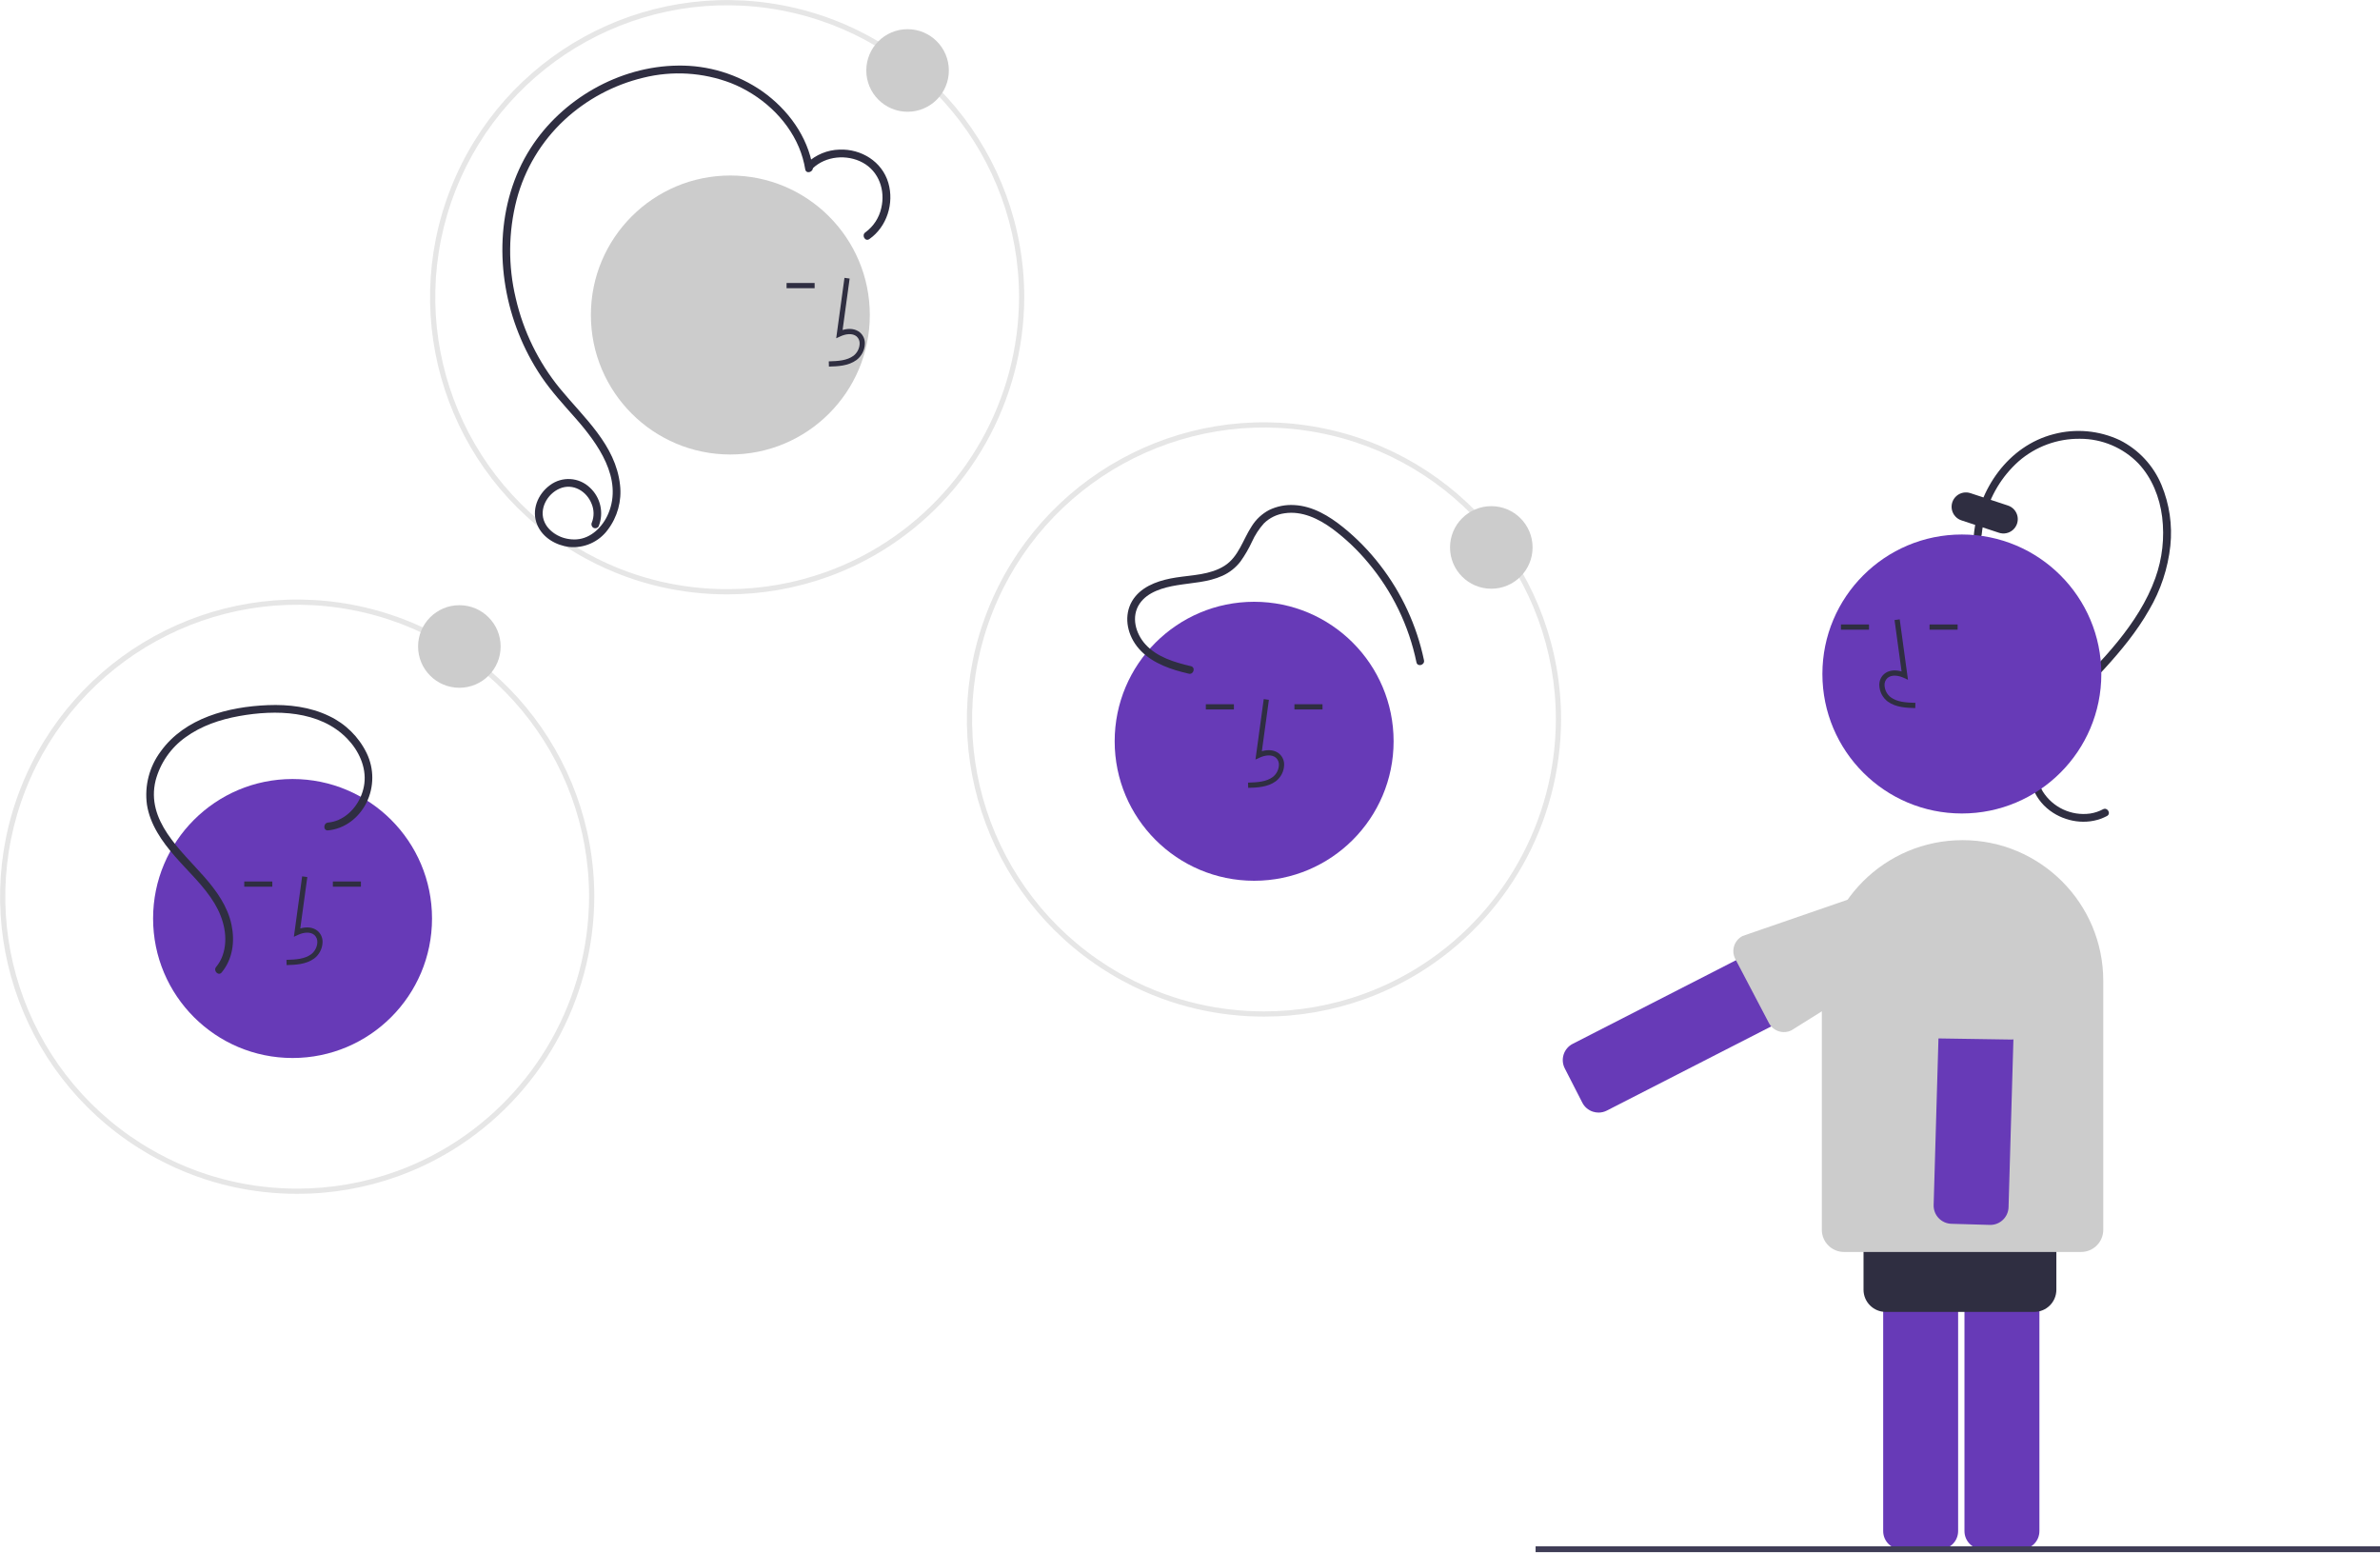
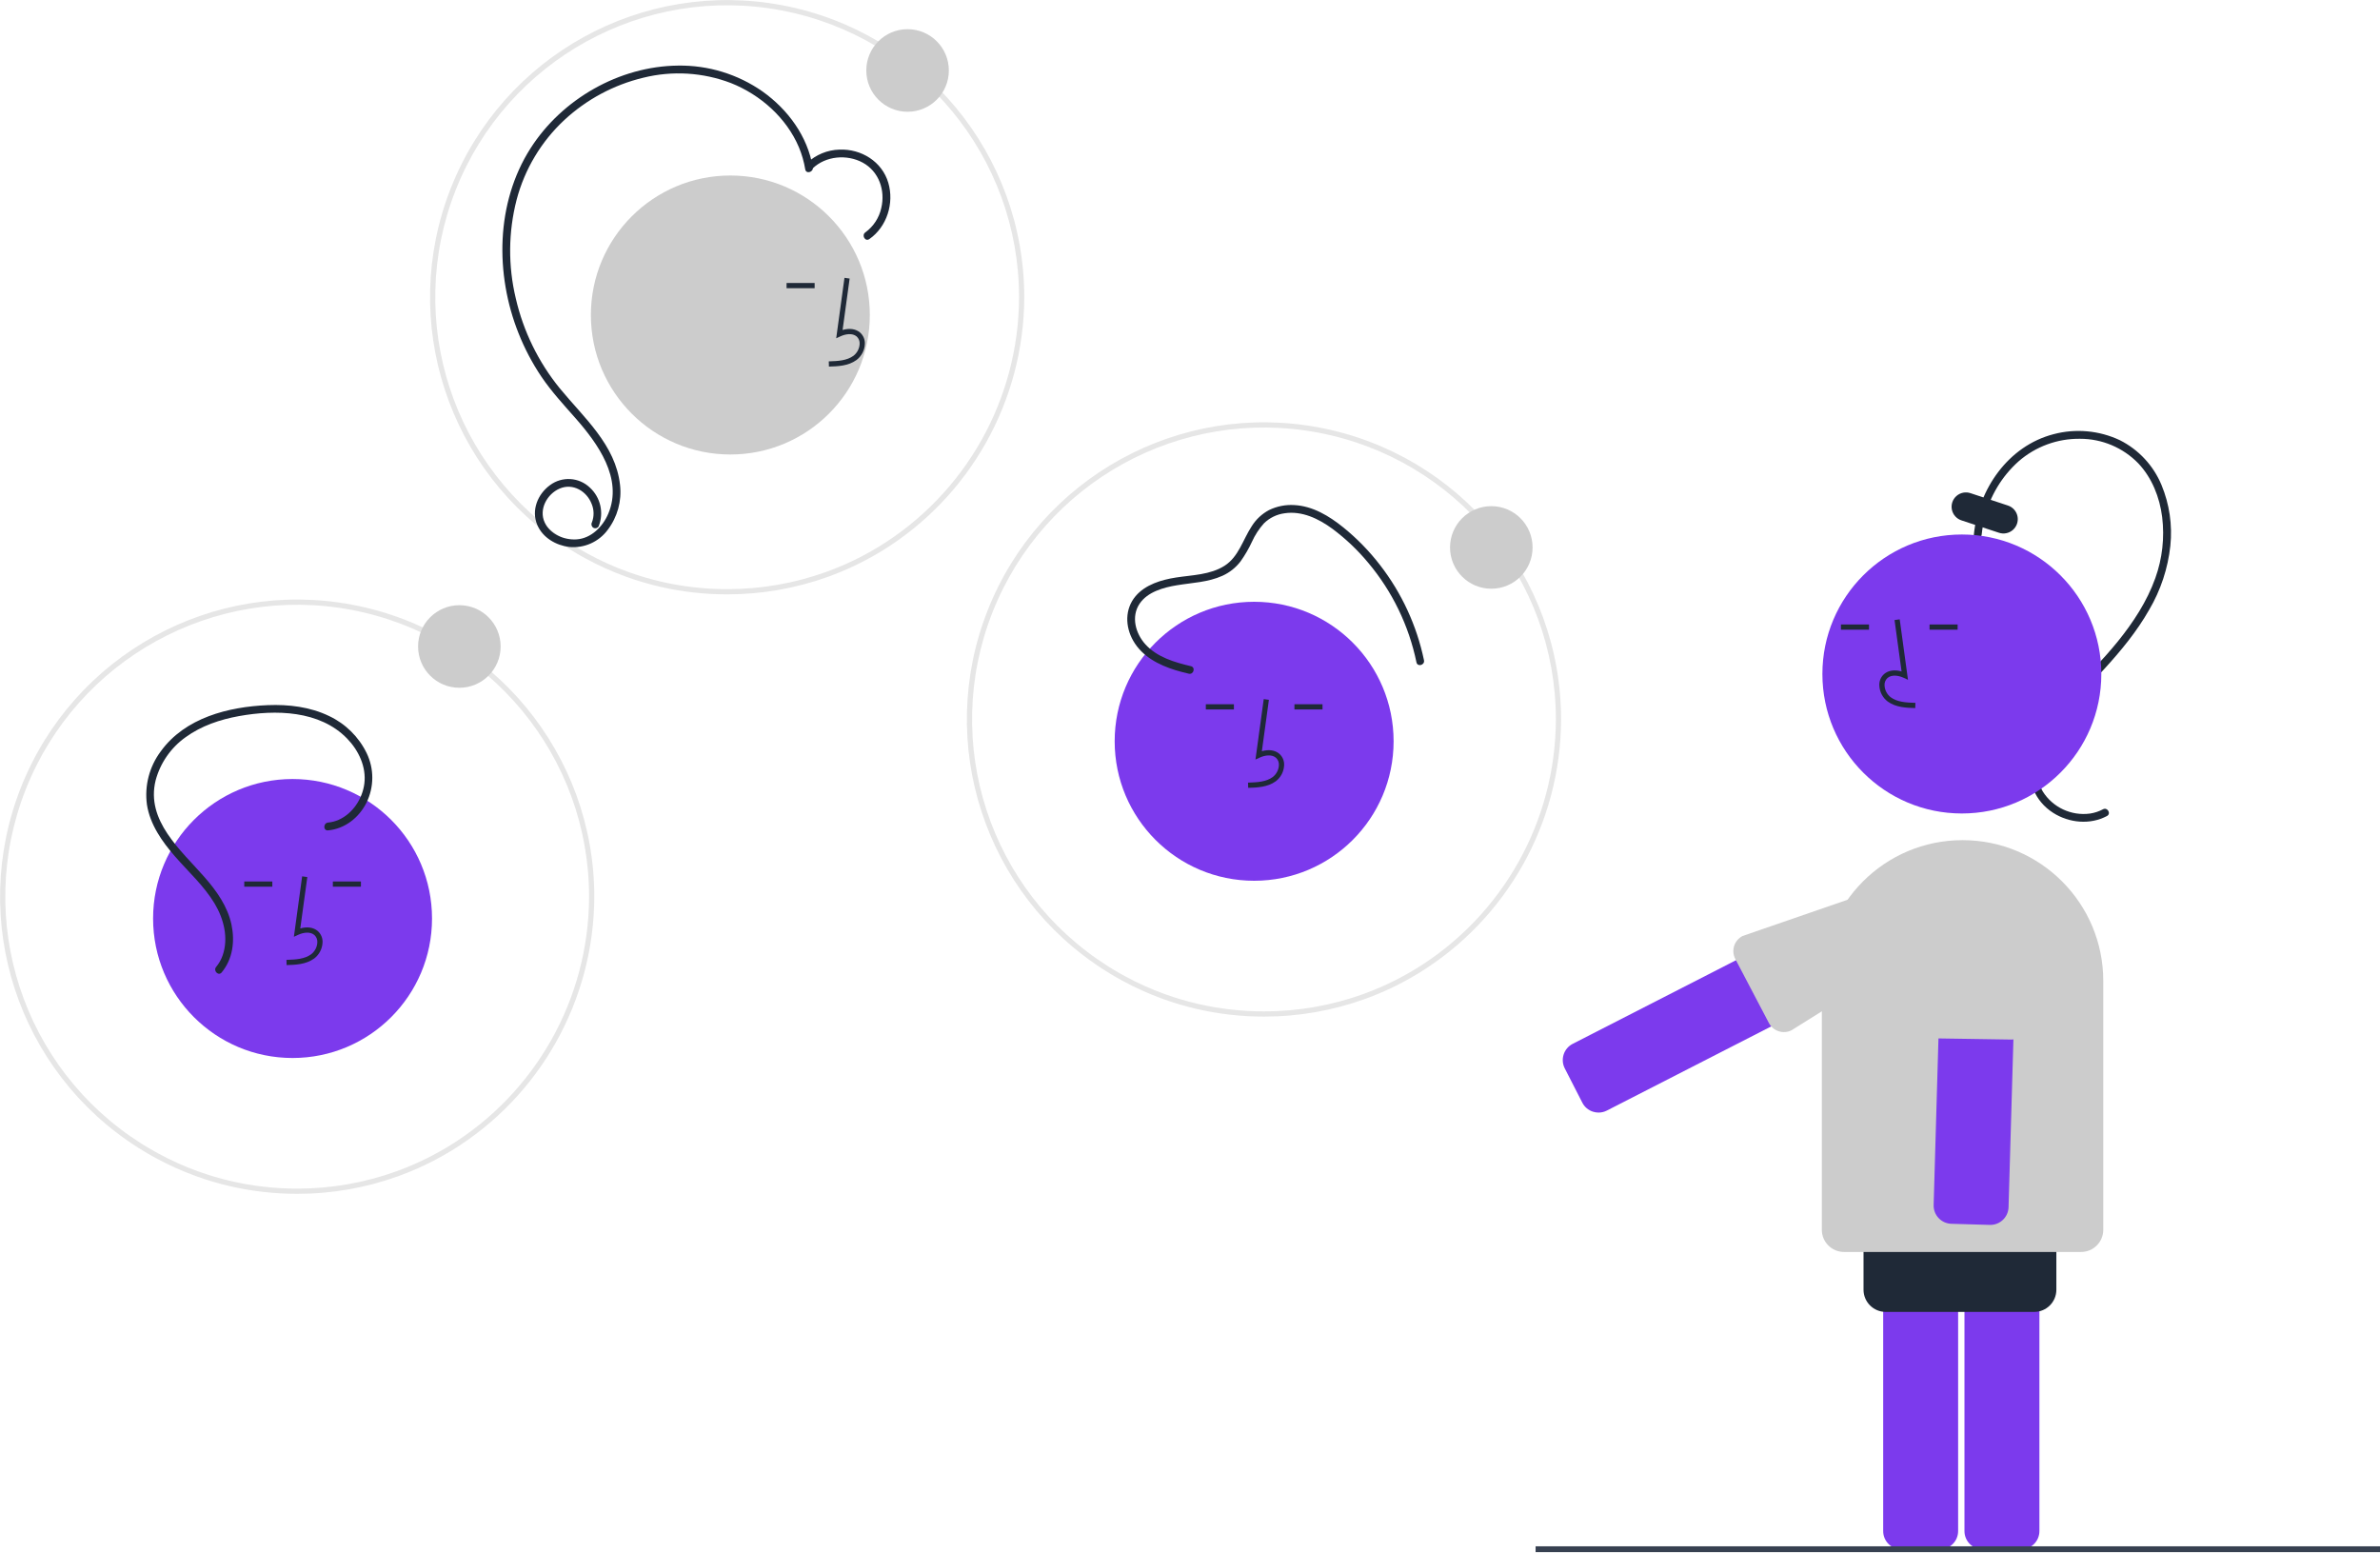
<svg xmlns="http://www.w3.org/2000/svg" data-name="Layer 1" width="913.307" height="595.513" viewBox="0 0 913.307 595.513">
-   <path d="M887.763,746.68H873.004a7.008,7.008,0,0,1-7-7V616.667a7.008,7.008,0,0,1,7-7h14.759a7.008,7.008,0,0,1,7,7V739.68A7.008,7.008,0,0,1,887.763,746.68Z" transform="translate(-143.3464 -152.2437)" fill="#673ab7" />
-   <path d="M918.956,746.68H904.196a7.008,7.008,0,0,1-7-7V616.667a7.008,7.008,0,0,1,7-7h14.76a7.008,7.008,0,0,1,7,7V739.68A7.008,7.008,0,0,1,918.956,746.68Z" transform="translate(-143.3464 -152.2437)" fill="#673ab7" />
-   <path d="M923.96,655.585h-57a8.51,8.51,0,0,1-8.5-8.5v-16a8.51,8.51,0,0,1,8.5-8.5h57a8.51,8.51,0,0,1,8.5,8.5v16A8.51,8.51,0,0,1,923.96,655.585Z" transform="translate(-143.3464 -152.2437)" fill="#2f2e41" />
-   <path d="M900.806,357.308c1.742-17.359,13.15-33.959,30.567-38.477a37.3,37.3,0,0,1,25.475,2.311,33.729,33.729,0,0,1,15.956,17.171,47.98,47.98,0,0,1,3.402,23.311,61.339,61.339,0,0,1-8.117,24.556c-4.724,8.329-10.867,15.774-17.315,22.815-6.57,7.173-14.002,13.773-19.53,21.827-4.903,7.142-8.845,16.843-4.014,25.063a18.511,18.511,0,0,0,18.183,8.494,15.414,15.414,0,0,0,4.947-1.642c1.703-.909,3.22,1.68,1.514,2.59-6.47,3.454-14.515,2.672-20.627-1.213-7.045-4.477-10.19-12.379-8.87-20.548,1.506-9.313,8-17.31,14.235-24.013,6.513-7.003,13.335-13.689,19.368-21.128,5.959-7.348,11.28-15.459,14.47-24.418a51.06,51.06,0,0,0,2.61-23.387c-.95-7.537-3.881-15.006-9.139-20.582a31.115,31.115,0,0,0-22.385-9.446,35.198,35.198,0,0,0-23.59,8.673,42.746,42.746,0,0,0-13.028,21.719,44.018,44.018,0,0,0-1.11,6.324c-.191,1.903-3.193,1.923-3,0Z" transform="translate(-143.3464 -152.2437)" fill="#2f2e41" />
-   <path d="M910.352,356.62,896.108,351.917a5.5,5.5,0,1,1,3.449-10.444l14.244,4.703a5.5,5.5,0,1,1-3.449,10.444Z" transform="translate(-143.3464 -152.2437)" fill="#2f2e41" />
-   <rect x="589.275" y="593.272" width="324.033" height="2.241" fill="#3f3d56" />
+   <path d="M887.763,746.68H873.004a7.008,7.008,0,0,1-7-7V616.667a7.008,7.008,0,0,1,7-7h14.759a7.008,7.008,0,0,1,7,7V739.68A7.008,7.008,0,0,1,887.763,746.68Z" transform="translate(-143.3464 -152.2437)" fill="#7c3aed" />
+   <path d="M918.956,746.68H904.196a7.008,7.008,0,0,1-7-7V616.667a7.008,7.008,0,0,1,7-7h14.76a7.008,7.008,0,0,1,7,7V739.68A7.008,7.008,0,0,1,918.956,746.68Z" transform="translate(-143.3464 -152.2437)" fill="#7c3aed" />
+   <path d="M923.96,655.585h-57a8.51,8.51,0,0,1-8.5-8.5v-16a8.51,8.51,0,0,1,8.5-8.5h57a8.51,8.51,0,0,1,8.5,8.5v16A8.51,8.51,0,0,1,923.96,655.585Z" transform="translate(-143.3464 -152.2437)" fill="#1f2937" />
+   <path d="M900.806,357.308c1.742-17.359,13.15-33.959,30.567-38.477a37.3,37.3,0,0,1,25.475,2.311,33.729,33.729,0,0,1,15.956,17.171,47.98,47.98,0,0,1,3.402,23.311,61.339,61.339,0,0,1-8.117,24.556c-4.724,8.329-10.867,15.774-17.315,22.815-6.57,7.173-14.002,13.773-19.53,21.827-4.903,7.142-8.845,16.843-4.014,25.063a18.511,18.511,0,0,0,18.183,8.494,15.414,15.414,0,0,0,4.947-1.642c1.703-.909,3.22,1.68,1.514,2.59-6.47,3.454-14.515,2.672-20.627-1.213-7.045-4.477-10.19-12.379-8.87-20.548,1.506-9.313,8-17.31,14.235-24.013,6.513-7.003,13.335-13.689,19.368-21.128,5.959-7.348,11.28-15.459,14.47-24.418a51.06,51.06,0,0,0,2.61-23.387c-.95-7.537-3.881-15.006-9.139-20.582a31.115,31.115,0,0,0-22.385-9.446,35.198,35.198,0,0,0-23.59,8.673,42.746,42.746,0,0,0-13.028,21.719,44.018,44.018,0,0,0-1.11,6.324c-.191,1.903-3.193,1.923-3,0Z" transform="translate(-143.3464 -152.2437)" fill="#1f2937" />
+   <path d="M910.352,356.62,896.108,351.917a5.5,5.5,0,1,1,3.449-10.444l14.244,4.703a5.5,5.5,0,1,1-3.449,10.444Z" transform="translate(-143.3464 -152.2437)" fill="#1f2937" />
+   <rect x="589.275" y="593.272" width="324.033" height="2.241" fill="#374151" />
  <path d="M628.322,542.285a114.633,114.633,0,0,1-25.717-2.926,113.133,113.133,0,0,1-12.801-3.774h-0l-.175-.06a113.828,113.828,0,0,1-15.638-7.043c-1.292-.694-2.598-1.439-3.877-2.211-.88-.521-1.748-1.055-2.616-1.6A114.007,114.007,0,1,1,742.4,428.285v-.001a114.571,114.571,0,0,1-54.75,97.405c-1.958,1.194-3.978,2.339-6.172,3.499-2.984,1.58-6.033,3.018-9.072,4.279l-.563.241c-1.051.435-2.103.85-3.164,1.243-.483.188-.991.38-1.499.563a113.947,113.947,0,0,1-38.746,6.77Zm-38.169-8.697.167.057A110.928,110.928,0,0,0,603.056,537.41a112.577,112.577,0,0,0,25.268,2.875c.036,0,.073.002.11,0a111.959,111.959,0,0,0,38.068-6.65c.492-.178.984-.364,1.467-.553.842-.312,1.668-.634,2.492-.968v-.001l.622-.264c3.165-1.292,6.348-2.781,9.46-4.429,2.159-1.142,4.143-2.267,6.067-3.439a112.562,112.562,0,0,0,53.791-95.695v-.001A112.007,112.007,0,1,0,568.564,522.979c.851.534,1.703,1.059,2.575,1.575,1.259.759,2.536,1.487,3.804,2.169A111.849,111.849,0,0,0,590.153,533.588Z" transform="translate(-143.3464 -152.2437)" fill="#e6e6e6" />
  <path d="M422.322,380.285a114.633,114.633,0,0,1-25.717-2.926,113.133,113.133,0,0,1-12.801-3.774h-0l-.175-.06a113.828,113.828,0,0,1-15.638-7.043c-1.292-.694-2.598-1.439-3.877-2.211-.88-.521-1.748-1.055-2.616-1.6A114.007,114.007,0,1,1,536.4,266.285v-.001a114.571,114.571,0,0,1-54.75,97.405c-1.958,1.194-3.978,2.339-6.172,3.499-2.984,1.58-6.033,3.018-9.072,4.279l-.563.241c-1.051.435-2.103.85-3.164,1.243-.483.188-.991.38-1.499.563a113.947,113.947,0,0,1-38.746,6.77C422.397,380.284,422.361,380.285,422.322,380.285Zm-38.169-8.697.167.057A110.928,110.928,0,0,0,397.056,375.41a112.577,112.577,0,0,0,25.268,2.875c.037,0,.073.001.11,0a111.959,111.959,0,0,0,38.068-6.65c.492-.178.984-.364,1.467-.553.842-.312,1.668-.634,2.492-.968v-.001l.622-.264c3.165-1.292,6.348-2.781,9.46-4.429,2.159-1.142,4.143-2.267,6.067-3.439a112.562,112.562,0,0,0,53.791-95.695v-.001A112.007,112.007,0,1,0,362.564,360.979c.851.534,1.703,1.059,2.575,1.575,1.259.759,2.536,1.487,3.804,2.169A111.849,111.849,0,0,0,384.153,371.588Z" transform="translate(-143.3464 -152.2437)" fill="#e6e6e6" />
  <path d="M257.322,610.285a114.633,114.633,0,0,1-25.717-2.926,113.133,113.133,0,0,1-12.801-3.774h-0l-.175-.06a113.828,113.828,0,0,1-15.638-7.043c-1.292-.694-2.598-1.439-3.877-2.211-.88-.521-1.748-1.055-2.616-1.6A114.007,114.007,0,1,1,371.4,496.285v-.001a114.571,114.571,0,0,1-54.75,97.405c-1.958,1.194-3.978,2.339-6.172,3.499-2.984,1.58-6.033,3.018-9.072,4.279l-.563.241c-1.051.435-2.103.85-3.164,1.243-.483.188-.991.38-1.499.563a113.947,113.947,0,0,1-38.746,6.77C257.397,610.286,257.36,610.285,257.322,610.285Zm-38.169-8.697.167.057A110.928,110.928,0,0,0,232.056,605.41a112.577,112.577,0,0,0,25.268,2.875c.036.002.071.001.11,0a111.959,111.959,0,0,0,38.068-6.65c.492-.178.984-.364,1.467-.553.842-.312,1.668-.634,2.492-.968v-.001l.622-.264c3.165-1.292,6.348-2.781,9.46-4.429,2.159-1.142,4.143-2.267,6.067-3.439a112.562,112.562,0,0,0,53.791-95.695v-.001A112.007,112.007,0,1,0,197.564,590.979c.851.534,1.703,1.059,2.575,1.575,1.259.759,2.536,1.487,3.804,2.169A111.849,111.849,0,0,0,219.153,601.588Z" transform="translate(-143.3464 -152.2437)" fill="#e6e6e6" />
  <circle cx="176.275" cy="248.038" r="15.839" fill="#ccc" />
  <circle cx="348.275" cy="27.038" r="15.839" fill="#ccc" />
  <circle cx="572.275" cy="210.038" r="15.839" fill="#ccc" />
-   <circle cx="752.85" cy="258.591" r="53.519" fill="#673ab7" />
-   <path d="M756.779,579.106a7.027,7.027,0,0,1-2.157-.342,6.953,6.953,0,0,1-4.081-3.473l-6.725-13.139a6.999,6.999,0,0,1,3.043-9.42l109.503-56.048a7.001,7.001,0,0,1,9.421,3.043l6.725,13.139a7,7,0,0,1-3.042,9.42L759.963,578.335A6.94,6.94,0,0,1,756.779,579.106Z" transform="translate(-143.3464 -152.2437)" fill="#673ab7" />
+   <circle cx="752.85" cy="258.591" r="53.519" fill="#7c3aed" />
+   <path d="M756.779,579.106a7.027,7.027,0,0,1-2.157-.342,6.953,6.953,0,0,1-4.081-3.473l-6.725-13.139a6.999,6.999,0,0,1,3.043-9.42l109.503-56.048a7.001,7.001,0,0,1,9.421,3.043l6.725,13.139a7,7,0,0,1-3.042,9.42L759.963,578.335A6.94,6.94,0,0,1,756.779,579.106Z" transform="translate(-143.3464 -152.2437)" fill="#7c3aed" />
  <path d="M941.96,632.585h-91a8.51,8.51,0,0,1-8.5-8.5v-95.5a54,54,0,0,1,108,0v95.5A8.51,8.51,0,0,1,941.96,632.585Z" transform="translate(-143.3464 -152.2437)" fill="#ccc" />
-   <path d="M907.123,622.206c-.069,0-.139-.001-.208-.003l-14.754-.427a7.001,7.001,0,0,1-6.794-7.2l3.561-122.963a6.96,6.96,0,0,1,2.193-4.888c.136-.129.277-.251.42-.366a6.986,6.986,0,0,1,4.588-1.54l14.752.427a7.011,7.011,0,0,1,6.795,7.201L914.115,615.41a7.008,7.008,0,0,1-6.992,6.796Z" transform="translate(-143.3464 -152.2437)" fill="#673ab7" />
+   <path d="M907.123,622.206c-.069,0-.139-.001-.208-.003l-14.754-.427a7.001,7.001,0,0,1-6.794-7.2l3.561-122.963a6.96,6.96,0,0,1,2.193-4.888c.136-.129.277-.251.42-.366a6.986,6.986,0,0,1,4.588-1.54l14.752.427a7.011,7.011,0,0,1,6.795,7.201L914.115,615.41a7.008,7.008,0,0,1-6.992,6.796Z" transform="translate(-143.3464 -152.2437)" fill="#7c3aed" />
  <path d="M892.854,482.131a6.448,6.448,0,0,1,4.261-1.43l14.753.427a6.508,6.508,0,0,1,6.31,6.686l3.439,56.963a6.506,6.506,0,0,1-6.686,6.308l-0.0 0-27.753-.428a6.499,6.499,0,0,1-6.309-6.685l6.093-55.887c.05-1.735,4.242-4.422,5.504-5.615C892.59,482.351,892.721,482.238,892.854,482.131Z" transform="translate(-143.3464 -152.2437)" fill="#ccc" />
  <path d="M872.104,492.297a6.448,6.448,0,0,1,3.294,3.057l6.682,13.159a6.509,6.509,0,0,1-2.853,8.739l-48.378,30.269a6.506,6.506,0,0,1-8.738-2.853l-0-0-12.901-24.577a6.499,6.499,0,0,1,2.853-8.738l54.596-18.853a6.461,6.461,0,0,1,4.96-.383C871.784,492.171,871.946,492.232,872.104,492.297Z" transform="translate(-143.3464 -152.2437)" fill="#ccc" />
-   <path d="M878.316,423.912c-3.306-.093-7.421-.208-10.59-2.523a8.13,8.13,0,0,1-3.2-6.071,5.47,5.47,0,0,1,1.86-4.494c1.656-1.399,4.073-1.727,6.679-.961l-2.7-19.727,1.981-.271,3.174,23.19-1.655-.759c-1.918-.881-4.552-1.328-6.188.055a3.514,3.514,0,0,0-1.152,2.896,6.144,6.144,0,0,0,2.381,4.527c2.466,1.802,5.746,2.035,9.466,2.139Z" transform="translate(-143.3464 -152.2437)" fill="#2f2e41" />
-   <rect x="706.448" y="239.594" width="10.772" height="2" fill="#2f2e41" />
-   <rect x="740.448" y="239.594" width="10.772" height="2" fill="#2f2e41" />
-   <circle cx="481.266" cy="284.404" r="53.519" fill="#673ab7" />
-   <path d="M600.332,407.832c-6.247-1.473-12.991-3.456-17.446-8.374-3.793-4.187-5.572-10.648-2.211-15.612,3.069-4.532,9.123-6.195,14.218-7.045,5.922-.988,12.008-1.132,17.566-3.653a18.174,18.174,0,0,0,6.932-5.5,47.273,47.273,0,0,0,4.386-7.548,27.527,27.527,0,0,1,4.602-7.069,13.932,13.932,0,0,1,7.894-3.854c6.705-1.019,13.07,2.079,18.345,5.927a79.663,79.663,0,0,1,13.805,13.1,86.633,86.633,0,0,1,18.476,38.152c.39,1.89,3.282,1.09,2.893-.798a89.462,89.462,0,0,0-16.869-36.524,86.528,86.528,0,0,0-14.107-14.457c-5.436-4.379-11.713-8.196-18.863-8.557a19.438,19.438,0,0,0-9.589,1.904,17.446,17.446,0,0,0-6.682,6.223c-3.369,5.109-4.994,11.712-10.429,15.168-5.505,3.501-12.398,3.535-18.643,4.509-5.555.866-11.739,2.696-15.499,7.157-4.159,4.934-4.003,11.658-.896,17.1,3.452,6.047,9.866,9.346,16.306,11.314,1.654.505,3.33.931,5.013,1.328,1.878.443,2.679-2.449.798-2.893Z" transform="translate(-143.3464 -152.2437)" fill="#2f2e41" />
-   <path d="M622.327,454.517l-.056-2c3.721-.104,7.001-.337,9.466-2.138a6.148,6.148,0,0,0,2.381-4.528,3.514,3.514,0,0,0-1.153-2.895c-1.636-1.382-4.269-.935-6.188-.055l-1.655.759,3.173-23.19,1.981.271-2.699,19.727c2.607-.767,5.023-.437,6.678.961a5.471,5.471,0,0,1,1.86,4.492,8.133,8.133,0,0,1-3.2,6.073C629.75,454.309,625.634,454.425,622.327,454.517Z" transform="translate(-143.3464 -152.2437)" fill="#2f2e41" />
-   <rect x="496.731" y="270.199" width="10.771" height="2" fill="#2f2e41" />
-   <rect x="462.731" y="270.199" width="10.771" height="2" fill="#2f2e41" />
-   <circle cx="112.266" cy="352.404" r="53.519" fill="#673ab7" />
-   <path d="M253.327,522.517l-.056-2c3.721-.104,7.001-.337,9.466-2.138a6.148,6.148,0,0,0,2.381-4.528,3.514,3.514,0,0,0-1.153-2.895c-1.636-1.382-4.269-.935-6.188-.055l-1.655.759,3.173-23.19,1.981.271-2.699,19.727c2.607-.767,5.023-.437,6.678.961a5.471,5.471,0,0,1,1.86,4.492,8.133,8.133,0,0,1-3.2,6.073C260.75,522.309,256.634,522.425,253.327,522.517Z" transform="translate(-143.3464 -152.2437)" fill="#2f2e41" />
-   <rect x="127.731" y="338.199" width="10.771" height="2" fill="#2f2e41" />
-   <rect x="93.731" y="338.199" width="10.771" height="2" fill="#2f2e41" />
+   <path d="M878.316,423.912c-3.306-.093-7.421-.208-10.59-2.523a8.13,8.13,0,0,1-3.2-6.071,5.47,5.47,0,0,1,1.86-4.494c1.656-1.399,4.073-1.727,6.679-.961l-2.7-19.727,1.981-.271,3.174,23.19-1.655-.759c-1.918-.881-4.552-1.328-6.188.055a3.514,3.514,0,0,0-1.152,2.896,6.144,6.144,0,0,0,2.381,4.527c2.466,1.802,5.746,2.035,9.466,2.139Z" transform="translate(-143.3464 -152.2437)" fill="#1f2937" />
+   <rect x="706.448" y="239.594" width="10.772" height="2" fill="#1f2937" />
+   <rect x="740.448" y="239.594" width="10.772" height="2" fill="#1f2937" />
+   <circle cx="481.266" cy="284.404" r="53.519" fill="#7c3aed" />
+   <path d="M600.332,407.832c-6.247-1.473-12.991-3.456-17.446-8.374-3.793-4.187-5.572-10.648-2.211-15.612,3.069-4.532,9.123-6.195,14.218-7.045,5.922-.988,12.008-1.132,17.566-3.653a18.174,18.174,0,0,0,6.932-5.5,47.273,47.273,0,0,0,4.386-7.548,27.527,27.527,0,0,1,4.602-7.069,13.932,13.932,0,0,1,7.894-3.854c6.705-1.019,13.07,2.079,18.345,5.927a79.663,79.663,0,0,1,13.805,13.1,86.633,86.633,0,0,1,18.476,38.152c.39,1.89,3.282,1.09,2.893-.798a89.462,89.462,0,0,0-16.869-36.524,86.528,86.528,0,0,0-14.107-14.457c-5.436-4.379-11.713-8.196-18.863-8.557a19.438,19.438,0,0,0-9.589,1.904,17.446,17.446,0,0,0-6.682,6.223c-3.369,5.109-4.994,11.712-10.429,15.168-5.505,3.501-12.398,3.535-18.643,4.509-5.555.866-11.739,2.696-15.499,7.157-4.159,4.934-4.003,11.658-.896,17.1,3.452,6.047,9.866,9.346,16.306,11.314,1.654.505,3.33.931,5.013,1.328,1.878.443,2.679-2.449.798-2.893Z" transform="translate(-143.3464 -152.2437)" fill="#1f2937" />
+   <path d="M622.327,454.517l-.056-2c3.721-.104,7.001-.337,9.466-2.138a6.148,6.148,0,0,0,2.381-4.528,3.514,3.514,0,0,0-1.153-2.895c-1.636-1.382-4.269-.935-6.188-.055l-1.655.759,3.173-23.19,1.981.271-2.699,19.727c2.607-.767,5.023-.437,6.678.961a5.471,5.471,0,0,1,1.86,4.492,8.133,8.133,0,0,1-3.2,6.073C629.75,454.309,625.634,454.425,622.327,454.517Z" transform="translate(-143.3464 -152.2437)" fill="#1f2937" />
+   <rect x="496.731" y="270.199" width="10.771" height="2" fill="#1f2937" />
+   <rect x="462.731" y="270.199" width="10.771" height="2" fill="#1f2937" />
+   <circle cx="112.266" cy="352.404" r="53.519" fill="#7c3aed" />
+   <path d="M253.327,522.517l-.056-2c3.721-.104,7.001-.337,9.466-2.138a6.148,6.148,0,0,0,2.381-4.528,3.514,3.514,0,0,0-1.153-2.895c-1.636-1.382-4.269-.935-6.188-.055l-1.655.759,3.173-23.19,1.981.271-2.699,19.727c2.607-.767,5.023-.437,6.678.961a5.471,5.471,0,0,1,1.86,4.492,8.133,8.133,0,0,1-3.2,6.073C260.75,522.309,256.634,522.425,253.327,522.517Z" transform="translate(-143.3464 -152.2437)" fill="#1f2937" />
+   <rect x="127.731" y="338.199" width="10.771" height="2" fill="#1f2937" />
+   <rect x="93.731" y="338.199" width="10.771" height="2" fill="#1f2937" />
  <circle cx="280.265" cy="120.857" r="53.519" fill="#ccc" />
-   <path d="M461.437,292.892l-.056-2c3.721-.104,7.001-.337,9.466-2.138a6.148,6.148,0,0,0,2.381-4.528,3.514,3.514,0,0,0-1.153-2.895c-1.636-1.383-4.269-.936-6.188-.055l-1.655.759,3.173-23.19,1.981.271-2.699,19.727c2.608-.767,5.023-.438,6.678.961a5.471,5.471,0,0,1,1.86,4.492,8.133,8.133,0,0,1-3.2,6.073C468.86,292.684,464.744,292.8,461.437,292.892Z" transform="translate(-143.3464 -152.2437)" fill="#2f2e41" />
-   <rect x="301.841" y="108.575" width="10.771" height="2" fill="#2f2e41" />
-   <path d="M455.247,216.427c-1.999-11.916-9.547-22.159-19.259-29.074a55.109,55.109,0,0,0-32.519-9.942c-22.493.247-44.487,12.846-56.546,31.75-13.36,20.943-13.624,48.293-4.592,70.937a87.822,87.822,0,0,0,8.732,16.611c3.877,5.745,8.574,10.813,13.142,16.001,8.513,9.669,18.274,23.117,12.569,36.609-2.107,4.983-6.552,9.514-12.209,9.871-4.775.301-10.07-1.983-12.187-6.472-2.372-5.029.912-10.98,5.764-13.039,5.089-2.159,10.379,1.026,12.258,5.924a9.517,9.517,0,0,1,.089,7.061,1.553,1.553,0,0,0,.538,2.052,1.509,1.509,0,0,0,2.052-.538,13.418,13.418,0,0,0-3.362-14.848,11.877,11.877,0,0,0-15.313-.947c-4.756,3.474-7.271,9.692-4.861,15.303,2.087,4.858,7.136,7.792,12.235,8.411a16.372,16.372,0,0,0,14.748-6.53,23.93,23.93,0,0,0,4.754-17.271c-1.669-15.354-13.936-25.851-23.144-37.087A84.878,84.878,0,0,1,341.266,266.682a78.317,78.317,0,0,1,.323-37.781,64.185,64.185,0,0,1,18.336-30.626A67.884,67.884,0,0,1,390.17,182.07,56.241,56.241,0,0,1,423.86,184.12c11.273,4.472,21.278,13.321,26.045,24.589a37.979,37.979,0,0,1,2.448,8.516c.319,1.9,3.21,1.094,2.893-.798Z" transform="translate(-143.3464 -152.2437)" fill="#2f2e41" />
-   <path d="M455.181,216.879c5.009-4.826,13.174-5.521,19.209-2.253,6.242,3.381,8.747,10.663,7.146,17.401a15.729,15.729,0,0,1-6.111,9.362c-1.573,1.095-.076,3.697,1.514,2.59,6.753-4.701,9.596-13.759,7.291-21.596-2.406-8.182-10.398-13.067-18.744-12.741a18.875,18.875,0,0,0-12.426,5.115c-1.393,1.342.73,3.462,2.121,2.121Z" transform="translate(-143.3464 -152.2437)" fill="#2f2e41" />
-   <path d="M269.241,470.835c6.455-.6,11.86-4.875,14.726-10.595a21.69,21.69,0,0,0,.08-19.058,30.509,30.509,0,0,0-14.389-14.207c-7.295-3.534-15.534-4.512-23.558-4.188-15.121.611-31.781,4.856-41.077,17.75A27.836,27.836,0,0,0,199.731,460.951c1.176,7.593,5.798,14.169,10.732,19.837,5.171,5.941,11.139,11.291,15.226,18.096,3.537,5.889,5.439,13.304,3.073,19.986a14.383,14.383,0,0,1-2.474,4.352c-1.223,1.476.888,3.61,2.121,2.121,4.256-5.136,5.116-11.915,3.776-18.305-1.475-7.035-5.732-12.983-10.386-18.296-9.056-10.339-22.543-21.628-18.737-37.073A29.763,29.763,0,0,1,214.563,435.095c6.053-4.389,13.24-6.803,20.543-8.115,13.975-2.509,30.899-2.247,41.458,8.642,4.388,4.526,7.407,10.849,6.598,17.267-.729,5.787-4.424,11.463-9.826,13.877a13.066,13.066,0,0,1-4.095,1.069c-1.906.177-1.925,3.179,0,3Z" transform="translate(-143.3464 -152.2437)" fill="#2f2e41" />
+   <path d="M461.437,292.892l-.056-2c3.721-.104,7.001-.337,9.466-2.138a6.148,6.148,0,0,0,2.381-4.528,3.514,3.514,0,0,0-1.153-2.895c-1.636-1.383-4.269-.936-6.188-.055l-1.655.759,3.173-23.19,1.981.271-2.699,19.727c2.608-.767,5.023-.438,6.678.961a5.471,5.471,0,0,1,1.86,4.492,8.133,8.133,0,0,1-3.2,6.073C468.86,292.684,464.744,292.8,461.437,292.892Z" transform="translate(-143.3464 -152.2437)" fill="#1f2937" />
+   <rect x="301.841" y="108.575" width="10.771" height="2" fill="#1f2937" />
+   <path d="M455.247,216.427c-1.999-11.916-9.547-22.159-19.259-29.074a55.109,55.109,0,0,0-32.519-9.942c-22.493.247-44.487,12.846-56.546,31.75-13.36,20.943-13.624,48.293-4.592,70.937a87.822,87.822,0,0,0,8.732,16.611c3.877,5.745,8.574,10.813,13.142,16.001,8.513,9.669,18.274,23.117,12.569,36.609-2.107,4.983-6.552,9.514-12.209,9.871-4.775.301-10.07-1.983-12.187-6.472-2.372-5.029.912-10.98,5.764-13.039,5.089-2.159,10.379,1.026,12.258,5.924a9.517,9.517,0,0,1,.089,7.061,1.553,1.553,0,0,0,.538,2.052,1.509,1.509,0,0,0,2.052-.538,13.418,13.418,0,0,0-3.362-14.848,11.877,11.877,0,0,0-15.313-.947c-4.756,3.474-7.271,9.692-4.861,15.303,2.087,4.858,7.136,7.792,12.235,8.411a16.372,16.372,0,0,0,14.748-6.53,23.93,23.93,0,0,0,4.754-17.271c-1.669-15.354-13.936-25.851-23.144-37.087A84.878,84.878,0,0,1,341.266,266.682a78.317,78.317,0,0,1,.323-37.781,64.185,64.185,0,0,1,18.336-30.626A67.884,67.884,0,0,1,390.17,182.07,56.241,56.241,0,0,1,423.86,184.12c11.273,4.472,21.278,13.321,26.045,24.589a37.979,37.979,0,0,1,2.448,8.516c.319,1.9,3.21,1.094,2.893-.798Z" transform="translate(-143.3464 -152.2437)" fill="#1f2937" />
+   <path d="M455.181,216.879c5.009-4.826,13.174-5.521,19.209-2.253,6.242,3.381,8.747,10.663,7.146,17.401a15.729,15.729,0,0,1-6.111,9.362c-1.573,1.095-.076,3.697,1.514,2.59,6.753-4.701,9.596-13.759,7.291-21.596-2.406-8.182-10.398-13.067-18.744-12.741a18.875,18.875,0,0,0-12.426,5.115c-1.393,1.342.73,3.462,2.121,2.121Z" transform="translate(-143.3464 -152.2437)" fill="#1f2937" />
+   <path d="M269.241,470.835c6.455-.6,11.86-4.875,14.726-10.595a21.69,21.69,0,0,0,.08-19.058,30.509,30.509,0,0,0-14.389-14.207c-7.295-3.534-15.534-4.512-23.558-4.188-15.121.611-31.781,4.856-41.077,17.75A27.836,27.836,0,0,0,199.731,460.951c1.176,7.593,5.798,14.169,10.732,19.837,5.171,5.941,11.139,11.291,15.226,18.096,3.537,5.889,5.439,13.304,3.073,19.986a14.383,14.383,0,0,1-2.474,4.352c-1.223,1.476.888,3.61,2.121,2.121,4.256-5.136,5.116-11.915,3.776-18.305-1.475-7.035-5.732-12.983-10.386-18.296-9.056-10.339-22.543-21.628-18.737-37.073A29.763,29.763,0,0,1,214.563,435.095c6.053-4.389,13.24-6.803,20.543-8.115,13.975-2.509,30.899-2.247,41.458,8.642,4.388,4.526,7.407,10.849,6.598,17.267-.729,5.787-4.424,11.463-9.826,13.877a13.066,13.066,0,0,1-4.095,1.069c-1.906.177-1.925,3.179,0,3Z" transform="translate(-143.3464 -152.2437)" fill="#1f2937" />
</svg>
